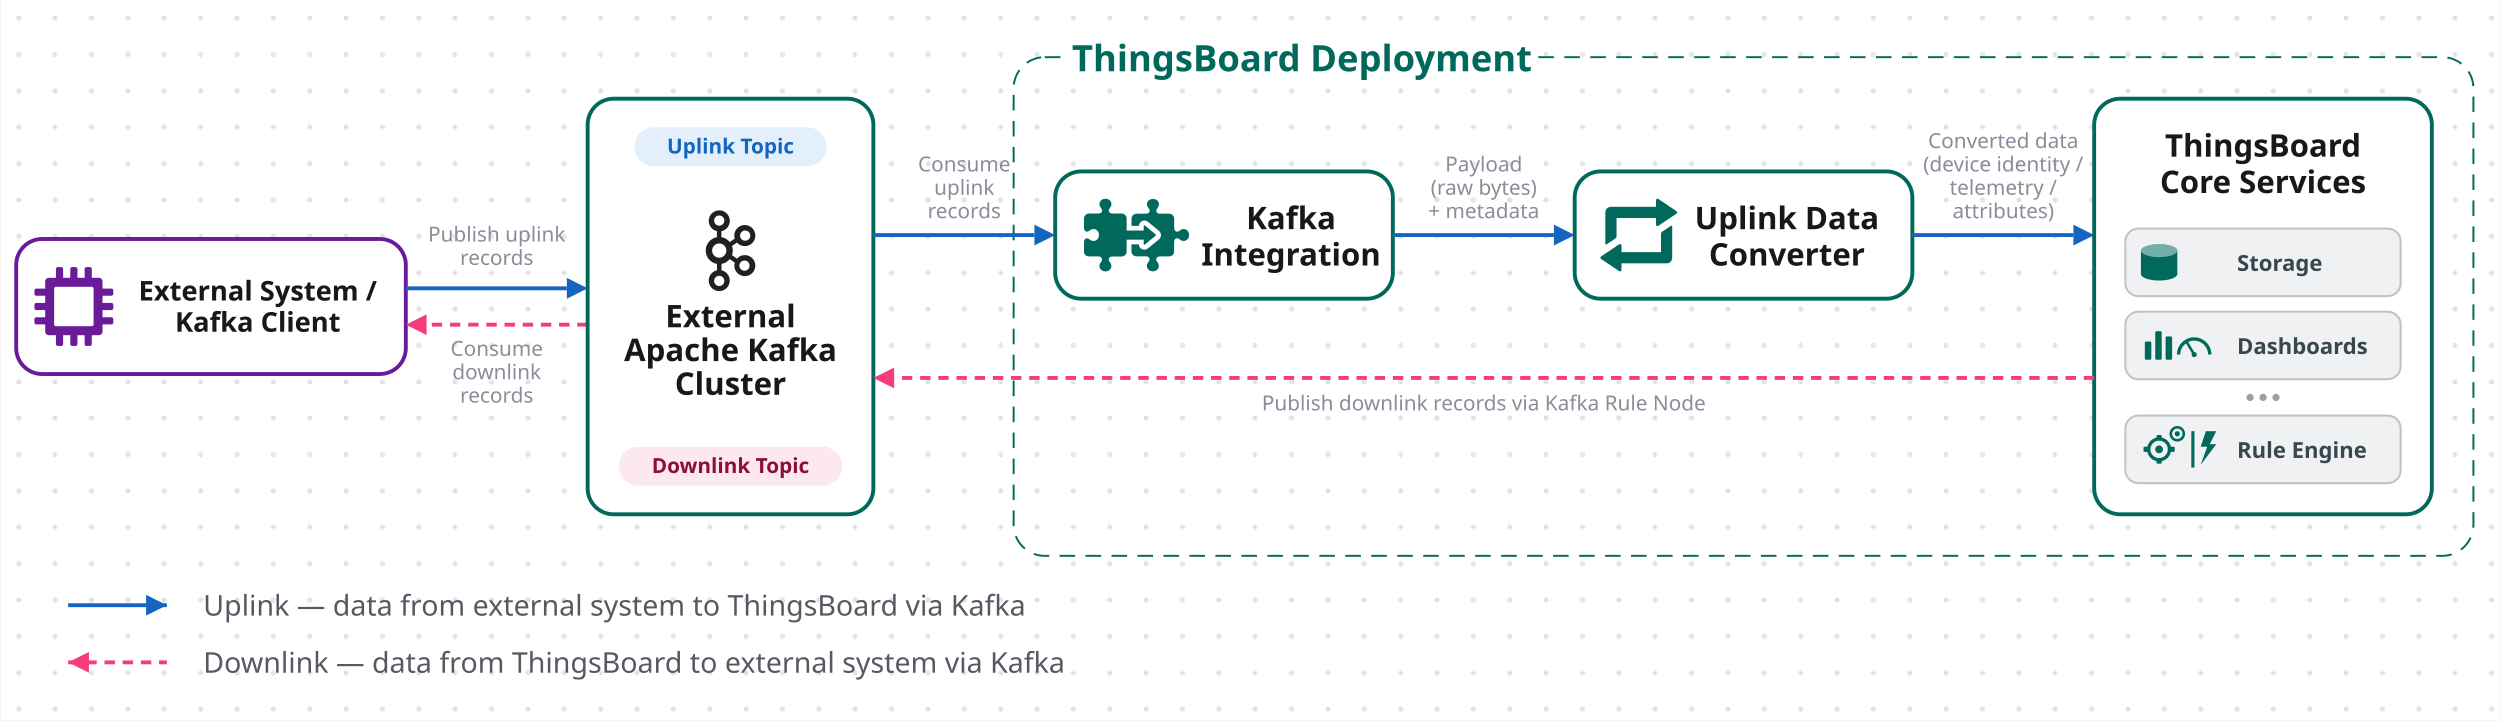
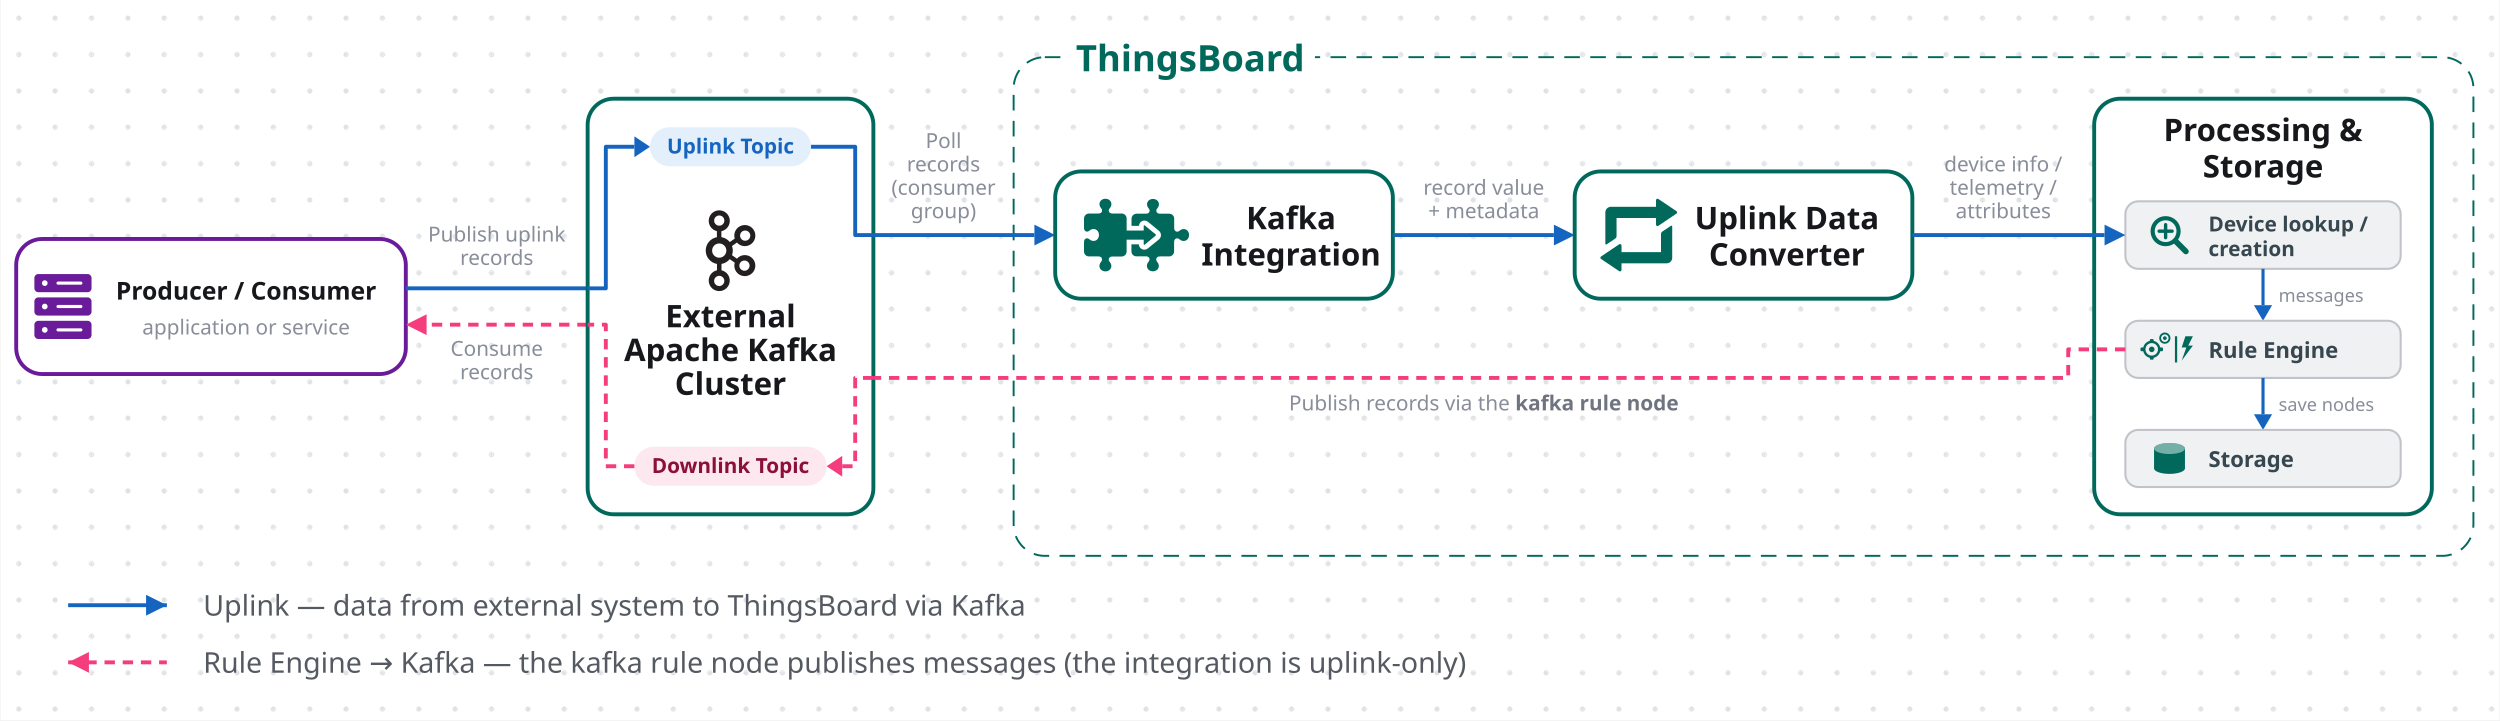
<svg xmlns="http://www.w3.org/2000/svg" width="1430" height="412" viewBox="0 0 962 277.3">
  <defs>
    <clipPath id="clip0">
      <path fill="#fff" d="M0 0h962v277.3H0z" />
    </clipPath>
    <pattern id="dots" width="14" height="14" x="0" y="0" patternUnits="userSpaceOnUse">
      <circle cx="7" cy="7" r="1" fill="#dde0e4" />
    </pattern>
  </defs>
  <g clip-path="url(#clip0)">
    <path fill="#fff" d="M0 0h962v277.3H0z" />
    <path fill="url(#dots)" d="M0 0h962v277.3H0z" />
    <g transform="translate(0 33)">
      <rect width="562" height="192" x="390" y="-11" fill="none" stroke="#00695c" stroke-dasharray="6,4" stroke-width=".75" rx="12" />
-       <path fill="#fff" d="M410-18h178v14H410z" />
-       <text x="501" y="-11" fill="#00695c" dominant-baseline="central" font-family="system-ui,sans-serif" font-size="14" font-weight="600" text-anchor="middle" textLength="174">ThingsBoard Deployment</text>
+       <path fill="#fff" d="M410-18h96v14h-96z" />
+       <text x="458" y="-11" fill="#00695c" dominant-baseline="central" font-family="system-ui,sans-serif" font-size="14" font-weight="600" text-anchor="middle" textLength="88">ThingsBoard</text>
      <rect width="150" height="52" x="6" y="59" fill="#fff" stroke="#6a1b9a" stroke-width="1.5" rx="10" />
-       <g fill="#6a1b9a" transform="matrix(.69 0 0 .69 7.5 64.3)">
-         <rect width="32" height="32" x="14" y="14" rx="2" />
-         <rect width="22" height="22" x="19" y="19" fill="#fff" rx="1" />
-         <rect width="4" height="7" x="20" y="8" rx="1" />
-         <rect width="4" height="7" x="28" y="8" rx="1" />
-         <rect width="4" height="7" x="36" y="8" rx="1" />
-         <rect width="4" height="7" x="20" y="45" rx="1" />
-         <rect width="4" height="7" x="28" y="45" rx="1" />
-         <rect width="4" height="7" x="36" y="45" rx="1" />
-         <rect width="7" height="4" x="8" y="20" rx="1" />
-         <rect width="7" height="4" x="8" y="28" rx="1" />
-         <rect width="7" height="4" x="8" y="36" rx="1" />
-         <rect width="7" height="4" x="45" y="20" rx="1" />
-         <rect width="7" height="4" x="45" y="28" rx="1" />
-         <rect width="7" height="4" x="45" y="36" rx="1" />
+       <g fill="#6a1b9a">
+         <rect width="22" height="7" x="13" y="72.5" rx="1.5" />
+         <circle cx="17" cy="76" r="1.1" fill="#fff" />
+         <rect width="10" height="1.2" x="21.5" y="75.4" fill="#fff" rx=".6" />
+         <rect width="22" height="7" x="13" y="81.5" rx="1.5" />
+         <circle cx="17" cy="85" r="1.1" fill="#fff" />
+         <rect width="10" height="1.2" x="21.5" y="84.4" fill="#fff" rx=".6" />
+         <rect width="22" height="7" x="13" y="90.5" rx="1.5" />
+         <circle cx="17" cy="94" r="1.1" fill="#fff" />
+         <rect width="10" height="1.2" x="21.5" y="93.4" fill="#fff" rx=".6" />
      </g>
-       <text x="99" y="79" fill="#17181c" dominant-baseline="middle" font-family="system-ui,sans-serif" font-size="10.5" font-weight="600" text-anchor="middle">External System /</text>
-       <text x="99" y="91" fill="#17181c" dominant-baseline="middle" font-family="system-ui,sans-serif" font-size="10.5" font-weight="600" text-anchor="middle">Kafka Client</text>
-       <path stroke="#1565c0" stroke-width="1.5" d="M156 78h62" />
-       <path fill="#1565c0" d="m218 74 8 4-8 4z" />
+       <text x="94.5" y="79" fill="#17181c" dominant-baseline="middle" font-family="system-ui,sans-serif" font-size="9.5" font-weight="600" text-anchor="middle">Producer / Consumer</text>
+       <text x="94.5" y="93" fill="#888d99" dominant-baseline="middle" font-family="system-ui,sans-serif" font-size="8" text-anchor="middle">application or service</text>
+       <path stroke="#1565c0" stroke-width="1.5" d="M156 78h70" />
      <text x="191" y="60" fill="#888d99" font-family="system-ui,sans-serif" font-size="8" text-anchor="middle">Publish uplink</text>
      <text x="191" y="69" fill="#888d99" font-family="system-ui,sans-serif" font-size="8" text-anchor="middle">records</text>
      <path stroke="#f53d7d" stroke-dasharray="4,3" stroke-width="1.5" d="M226 92h-62" />
      <path fill="#f53d7d" d="m164 88-8 4 8 4z" />
      <text x="191" y="104" fill="#888d99" font-family="system-ui,sans-serif" font-size="8" text-anchor="middle">Consume</text>
-       <text x="191" y="113" fill="#888d99" font-family="system-ui,sans-serif" font-size="8" text-anchor="middle">downlink</text>
-       <text x="191" y="122" fill="#888d99" font-family="system-ui,sans-serif" font-size="8" text-anchor="middle">records</text>
+       <text x="191" y="113" fill="#888d99" font-family="system-ui,sans-serif" font-size="8" text-anchor="middle">records</text>
      <rect width="110" height="160" x="226" y="5" fill="#fff" stroke="#00695c" stroke-width="1.5" rx="10" />
-       <rect width="74" height="15" x="244" y="16" fill="#e3f0fb" rx="7.5" />
+       <rect width="62" height="15" x="250" y="16" fill="#e3f0fb" rx="7.5" />
      <text x="281" y="23" fill="#1565c0" dominant-baseline="central" font-family="system-ui,sans-serif" font-size="8" font-weight="700" text-anchor="middle">Uplink Topic</text>
      <text x="281" y="93" fill="#17181c" font-family="system-ui,sans-serif" font-size="12" font-weight="600" text-anchor="middle">External</text>
-       <text x="281" y="106" fill="#17181c" font-family="system-ui,sans-serif" font-size="12" font-weight="600" text-anchor="middle">Apache Kafka</text>
+       <text x="281" y="106" fill="#17181c" font-family="system-ui,sans-serif" font-size="12" font-weight="600" lengthAdjust="spacingAndGlyphs" text-anchor="middle" textLength="82">Apache Kafka</text>
      <text x="281" y="119" fill="#17181c" font-family="system-ui,sans-serif" font-size="12" font-weight="600" text-anchor="middle">Cluster</text>
      <g fill="#231f20">
        <path d="M286.51 65.2a4 4 0 0 0-3.03 1.39l-1.9-1.35a5.2 5.2 0 0 0 0-3.53l1.9-1.33a4.04 4.04 0 0 0 7.08-2.68 4.05 4.05 0 1 0-7.93 1.15l-1.9 1.33a5.2 5.2 0 0 0-3.24-1.88v-2.29a4.06 4.06 0 1 0-1.73-.02v2.32a5.23 5.23 0 0 0 .03 10.3v2.45a4.05 4.05 0 1 0 1.74 0v-2.45a5.2 5.2 0 0 0 3.18-1.85l1.92 1.36a4.03 4.03 0 0 0 3.88 5.19 4.05 4.05 0 0 0 0-8.1m0-9.46a1.97 1.97 0 1 1 0 3.93 1.97 1.97 0 0 1 0-3.93m-11.81-3.69a1.97 1.97 0 1 1 3.93 0 1.97 1.97 0 0 1-3.93 0m3.92 22.96a1.97 1.97 0 1 1-3.93 0 1.97 1.97 0 0 1 3.93 0m-1.96-8.81a2.74 2.74 0 1 1 0-5.48 2.74 2.74 0 0 1 0 5.48m9.85 5.02a1.97 1.97 0 1 1 0-3.93 1.97 1.97 0 0 1 0 3.93" />
      </g>
-       <rect width="86" height="15" x="238" y="139" fill="#fde8ef" rx="7.5" />
+       <rect width="74" height="15" x="244" y="139" fill="#fde8ef" rx="7.5" />
      <text x="281" y="146" fill="#8a0f3a" dominant-baseline="central" font-family="system-ui,sans-serif" font-size="8" font-weight="700" text-anchor="middle">Downlink Topic</text>
+       <g>
+         <path fill="none" stroke="#1565c0" stroke-linejoin="round" stroke-width="1.5" d="M226 78h7V23.5h11" />
+         <path fill="#1565c0" d="m244 19.5 6 4-6 4z" />
+         <path fill="none" stroke="#1565c0" stroke-linejoin="round" stroke-width="1.5" d="M312 23.5h17v34h7" />
+         <path fill="none" stroke="#f53d7d" stroke-dasharray="4,3" stroke-linejoin="round" stroke-width="1.5" d="M336 112.5h-7v34h-5" />
+         <path fill="#f53d7d" d="m324 142.5-6 4 6 4z" />
+         <path fill="none" stroke="#f53d7d" stroke-dasharray="4,3" stroke-linejoin="round" stroke-width="1.5" d="M244 146.5h-11V92h-7" />
+       </g>
      <path stroke="#1565c0" stroke-width="1.5" d="M336 57.5h62" />
      <path fill="#1565c0" d="m398 53.5 8 4-8 4z" />
-       <text x="371" y="33" fill="#888d99" font-family="system-ui,sans-serif" font-size="8" text-anchor="middle">Consume</text>
-       <text x="371" y="42" fill="#888d99" font-family="system-ui,sans-serif" font-size="8" text-anchor="middle">uplink</text>
-       <text x="371" y="51" fill="#888d99" font-family="system-ui,sans-serif" font-size="8" text-anchor="middle">records</text>
+       <text x="363" y="24" fill="#888d99" font-family="system-ui,sans-serif" font-size="8" text-anchor="middle">Poll</text>
+       <text x="363" y="33" fill="#888d99" font-family="system-ui,sans-serif" font-size="8" text-anchor="middle">records</text>
+       <text x="363" y="42" fill="#888d99" font-family="system-ui,sans-serif" font-size="8" text-anchor="middle">(consumer</text>
+       <text x="363" y="51" fill="#888d99" font-family="system-ui,sans-serif" font-size="8" text-anchor="middle">group)</text>
      <rect width="130" height="49" x="406" y="33" fill="#fff" stroke="#00695c" stroke-width="1.5" rx="10" />
      <g fill="#00695c">
        <path d="M419 65.72h3.61c1.47 0 1.8 1.22 1.04 2.1-1.26 1.42-.58 3.56 1.68 3.68 2.26-.08 2.93-2.26 1.67-3.65-.75-.83-.42-2.1 1.05-2.1h3.52c1.04 0 1.93-.83 1.93-1.92v-4.57h6.58v1.8c0 .17.2.26.38.13l4.23-3.48a.34.34 0 0 0 0-.46l-4.23-3.48c-.17-.13-.38 0-.38.16v1.81h-6.57v-4.6c0-1.05-.83-1.94-1.93-1.94h-3.52c-1.46 0-1.8-1.21-1.04-2.05 1.26-1.43.59-3.56-1.68-3.65-2.26.09-2.93 2.26-1.67 3.65.75.84.42 2.05-1.04 2.05h-3.57c-1.1 0-1.97.88-1.97 1.98v3.6c.04 1.43 1.26 1.76 2.1 1.01 1.42-1.26 3.6-.59 3.68 1.67-.08 2.27-2.26 2.94-3.68 1.68-.84-.76-2.06-.42-2.1 1v3.65a1.9 1.9 0 0 0 1.92 1.93" />
        <path d="M437.28 65.68h3.6c1.48 0 1.81 1.26 1.05 2.1-1.26 1.43-.59 3.6 1.68 3.69 2.26-.09 2.93-2.22 1.67-3.65-.75-.84-.42-2.1 1.04-2.1h3.53c1.09 0 1.93-.87 1.93-1.93v-3.6c0-1.47 1.26-1.8 2.1-1.04 1.42 1.26 3.6.58 3.68-1.68-.08-2.26-2.26-2.93-3.65-1.67-.83.75-2.1.42-2.1-1.05V51.2c0-1.1-.87-1.93-1.92-1.93h-3.52c-1.47 0-1.81-1.22-1.05-2.05 1.26-1.39.59-3.57-1.67-3.65-2.26.08-2.94 2.22-1.68 3.65.76.83.43 2.05-1.04 2.05h-3.56c-1.1 0-1.98.88-1.98 1.97v2.71h2.86a2.12 2.12 0 0 1 3.43-1.59l4.24 3.48a2.15 2.15 0 0 1 0 3.35l-4.28 3.48a2.12 2.12 0 0 1-3.44-1.6h-2.85v2.7c0 1.09.88 1.92 1.93 1.92" />
      </g>
      <text x="496.8" y="51" fill="#17181c" dominant-baseline="middle" font-family="system-ui,sans-serif" font-size="12" font-weight="600" text-anchor="middle">Kafka</text>
      <text x="496.8" y="65" fill="#17181c" dominant-baseline="middle" font-family="system-ui,sans-serif" font-size="12" font-weight="600" text-anchor="middle">Integration</text>
      <path stroke="#1565c0" stroke-width="1.5" d="M536 57.5h62" />
      <path fill="#1565c0" d="m598 53.5 8 4-8 4z" />
-       <text x="571" y="33" fill="#888d99" font-family="system-ui,sans-serif" font-size="8" text-anchor="middle">Payload</text>
-       <text x="571" y="42" fill="#888d99" font-family="system-ui,sans-serif" font-size="8" text-anchor="middle">(raw bytes)</text>
+       <text x="571" y="42" fill="#888d99" font-family="system-ui,sans-serif" font-size="8" text-anchor="middle">record value</text>
      <text x="571" y="51" fill="#888d99" font-family="system-ui,sans-serif" font-size="8" text-anchor="middle">+ metadata</text>
      <rect width="130" height="49" x="606" y="33" fill="#fff" stroke="#00695c" stroke-width="1.5" rx="10" />
      <g fill="#00695c">
        <path d="m645.2 48.3-6.99-4.7a.57.57 0 0 0-.9.48v2.54h-17.35c-1.2 0-2.16.97-2.16 2.16V60.8c0 .26.3.42.51.27l3.4-2.28a1 1 0 0 0 .41-.78v-7.08h15.19v2.54c0 .46.5.73.89.47l6.98-4.7a.57.57 0 0 0 .01-.95m-2.15 5.64-3.4 2.28a1 1 0 0 0-.41.78v7.08h-15.2v-2.54c0-.47-.5-.74-.9-.48l-6.98 4.7a.57.57 0 0 0 0 .95l6.99 4.7c.38.26.89-.01.89-.47v-2.55h17.35c1.2.02 2.17-.96 2.17-2.15V54.2c0-.26-.3-.42-.51-.27" />
      </g>
      <text x="687.7" y="51" fill="#17181c" dominant-baseline="middle" font-family="system-ui,sans-serif" font-size="12" font-weight="600" text-anchor="middle">Uplink Data</text>
      <text x="687.7" y="65" fill="#17181c" dominant-baseline="middle" font-family="system-ui,sans-serif" font-size="12" font-weight="600" text-anchor="middle">Converter</text>
-       <path stroke="#1565c0" stroke-width="1.5" d="M736 57.5h62" />
-       <path fill="#1565c0" d="m798 53.5 8 4-8 4z" />
-       <text x="771" y="24" fill="#888d99" font-family="system-ui,sans-serif" font-size="8" text-anchor="middle">Converted data</text>
-       <text x="771" y="33" fill="#888d99" font-family="system-ui,sans-serif" font-size="8" text-anchor="middle">(device identity /</text>
+       <text x="771" y="33" fill="#888d99" font-family="system-ui,sans-serif" font-size="8" text-anchor="middle">device info /</text>
      <text x="771" y="42" fill="#888d99" font-family="system-ui,sans-serif" font-size="8" text-anchor="middle">telemetry /</text>
-       <text x="771" y="51" fill="#888d99" font-family="system-ui,sans-serif" font-size="8" text-anchor="middle">attributes)</text>
+       <text x="771" y="51" fill="#888d99" font-family="system-ui,sans-serif" font-size="8" text-anchor="middle">attributes</text>
      <rect width="130" height="160" x="806" y="5" fill="#fff" stroke="#00695c" stroke-width="1.5" rx="10" />
-       <text x="871" y="18" fill="#17181c" dominant-baseline="hanging" font-family="system-ui,sans-serif" font-size="12" font-weight="600" text-anchor="middle">ThingsBoard</text>
-       <text x="871" y="32" fill="#17181c" dominant-baseline="hanging" font-family="system-ui,sans-serif" font-size="12" font-weight="600" text-anchor="middle">Core Services</text>
-       <g transform="translate(117 5)">
-         <rect width="106" height="26" x="701" y="50" fill="#f0f1f3" stroke="#c1c3c8" stroke-width=".8" rx="5" />
-         <g fill="#00695c" transform="translate(45 -6.5)">
-           <ellipse cx="669" cy="65" rx="7" ry="2.5" />
-           <path d="M662 65h14v9h-14z" />
-           <ellipse cx="669" cy="74" rx="7" ry="2.5" />
-           <ellipse cx="669" cy="65" fill="#e6f4f1" opacity=".5" rx="7" ry="2.5" />
-         </g>
-         <text x="744" y="63" fill="#37474f" dominant-baseline="central" font-family="system-ui,sans-serif" font-size="8.5" font-weight="600">Storage</text>
-         <rect width="106" height="26" x="701" y="82" fill="#f0f1f3" stroke="#c1c3c8" stroke-width=".8" rx="5" />
-         <g fill="#00695c" transform="translate(47.5 -5.5)">
-           <rect width="2.5" height="7" x="661" y="99" rx=".5" />
-           <rect width="2.5" height="11" x="665" y="95" rx=".5" />
-           <rect width="2.5" height="9" x="669" y="97" rx=".5" />
-           <path fill="none" stroke="#00695c" stroke-width="1.3" d="M674 104a6 6 0 0 1 12 0" />
-           <path stroke="#00695c" stroke-linecap="round" d="m680 104-3-5" />
-           <circle cx="680" cy="104" r="1" />
-         </g>
-         <text x="744" y="95" fill="#37474f" dominant-baseline="central" font-family="system-ui,sans-serif" font-size="8.5" font-weight="600">Dashboards</text>
-         <circle cx="749" cy="115" r="1.4" fill="#9aa0a6" />
-         <circle cx="754" cy="115" r="1.4" fill="#9aa0a6" />
-         <circle cx="759" cy="115" r="1.4" fill="#9aa0a6" />
-         <rect width="106" height="26" x="701" y="122" fill="#f0f1f3" stroke="#c1c3c8" stroke-width=".8" rx="5" />
-         <g fill="#00695c" transform="translate(49)">
+       <text x="871" y="12" fill="#17181c" dominant-baseline="hanging" font-family="system-ui,sans-serif" font-size="12" font-weight="600" text-anchor="middle">Processing &amp;</text>
+       <text x="871" y="26" fill="#17181c" dominant-baseline="hanging" font-family="system-ui,sans-serif" font-size="12" font-weight="600" text-anchor="middle">Storage</text>
+       <rect width="106" height="26" x="818" y="44.5" fill="#f0f1f3" stroke="#c1c3c8" stroke-width=".8" rx="5" />
+       <g fill="none" stroke="#00695c" stroke-linecap="round">
+         <circle cx="833.5" cy="56" r="5" stroke-width="1.6" />
+         <path stroke-width="2.2" d="m837.3 59.8 4 4" />
+         <path stroke-width="1.3" d="M831 56h5m-2.5-2.5v5" />
+       </g>
+       <text x="850" y="53" fill="#37474f" dominant-baseline="central" font-family="system-ui,sans-serif" font-size="8" font-weight="600">Device lookup /</text>
+       <text x="850" y="62.5" fill="#37474f" dominant-baseline="central" font-family="system-ui,sans-serif" font-size="8" font-weight="600">creation</text>
+       <path stroke="#1565c0" stroke-width="1.2" d="M871 70.5v14" />
+       <path fill="#1565c0" d="m867.5 84.5 3.5 6 3.5-6z" />
+       <text x="877" y="80.5" fill="#888d99" dominant-baseline="central" font-family="system-ui,sans-serif" font-size="7">messages</text>
+       <rect width="106" height="22" x="818" y="90.5" fill="#f0f1f3" stroke="#c1c3c8" stroke-width=".8" rx="5" />
+       <g>
+         <g fill="#00695c" transform="matrix(.72 0 0 .72 349.36 4.3)">
          <circle cx="665" cy="135" r="4" fill="none" stroke="#00695c" stroke-width="1.3" />
          <circle cx="665" cy="135" r="1.5" />
          <rect width="2" height="2" x="664" y="129.5" rx=".4" />
          <rect width="2" height="2" x="664" y="138.5" rx=".4" />
          <rect width="2" height="2" x="659" y="134" rx=".4" />
          <rect width="2" height="2" x="669" y="134" rx=".4" />
          <circle cx="672" cy="129" r="2.5" fill="none" stroke="#00695c" />
          <circle cx="672" cy="129" r="1" />
          <path stroke="#00695c" stroke-width="1.2" d="M678 128v14" />
          <path d="m683 128-2 6h2.5l-2.5 7 6-8h-2.5l2.5-5z" />
        </g>
-         <text x="744" y="135" fill="#37474f" dominant-baseline="central" font-family="system-ui,sans-serif" font-size="8.5" font-weight="600">Rule Engine</text>
      </g>
-       <path stroke="#f53d7d" stroke-dasharray="4,3" stroke-width="1.5" d="M806 112.5H344" />
-       <path fill="#f53d7d" d="m344 108.5-8 4 8 4z" />
-       <text x="571" y="125" fill="#888d99" font-family="system-ui,sans-serif" font-size="8" text-anchor="middle">Publish downlink records via Kafka Rule Node</text>
+       <text x="850" y="101.5" fill="#37474f" dominant-baseline="central" font-family="system-ui,sans-serif" font-size="8.5" font-weight="600">Rule Engine</text>
+       <path stroke="#1565c0" stroke-width="1.2" d="M871 112.5v14" />
+       <path fill="#1565c0" d="m867.5 126.5 3.5 6 3.5-6z" />
+       <text x="877" y="122.5" fill="#888d99" dominant-baseline="central" font-family="system-ui,sans-serif" font-size="7">save nodes</text>
+       <rect width="106" height="22" x="818" y="132.5" fill="#f0f1f3" stroke="#c1c3c8" stroke-width=".8" rx="5" />
+       <g>
+         <g fill="#00695c" transform="matrix(.85 0 0 .85 266.35 84.42)">
+           <ellipse cx="669" cy="65" rx="7" ry="2.5" />
+           <path d="M662 65h14v9h-14z" />
+           <ellipse cx="669" cy="74" rx="7" ry="2.5" />
+           <ellipse cx="669" cy="65" fill="#e6f4f1" opacity=".5" rx="7" ry="2.5" />
+         </g>
+       </g>
+       <text x="850" y="143.5" fill="#37474f" dominant-baseline="central" font-family="system-ui,sans-serif" font-size="8.5" font-weight="600">Storage</text>
+       <path fill="none" stroke="#f53d7d" stroke-dasharray="4,3" stroke-linejoin="round" stroke-width="1.5" d="M818 101.5h-22v11H336" />
+       <path stroke="#1565c0" stroke-width="1.5" d="M736 57.5h74" />
+       <path fill="#1565c0" d="m810 53.5 8 4-8 4z" />
+       <text x="571" y="125" fill="#888d99" font-family="system-ui,sans-serif" font-size="8" text-anchor="middle">Publish records via the <tspan fill="#6f7480" font-weight="600">kafka rule node</tspan>
+       </text>
      <path stroke="#1565c0" stroke-width="1.5" d="M26 200h38" />
      <path fill="#1565c0" d="m56 196 8 4-8 4z" />
      <text x="78" y="204" fill="#555962" font-family="system-ui,sans-serif" font-size="11">Uplink — data from external system to ThingsBoard via Kafka</text>
      <path stroke="#f53d7d" stroke-dasharray="4,3" stroke-width="1.5" d="M26 222h38" />
      <path fill="#f53d7d" d="m34 218-8 4 8 4z" />
-       <text x="78" y="226" fill="#555962" font-family="system-ui,sans-serif" font-size="11">Downlink — data from ThingsBoard to external system via Kafka</text>
+       <text x="78" y="226" fill="#555962" font-family="system-ui,sans-serif" font-size="11">Rule Engine → Kafka — the kafka rule node publishes messages (the integration is uplink-only)</text>
    </g>
  </g>
</svg>
